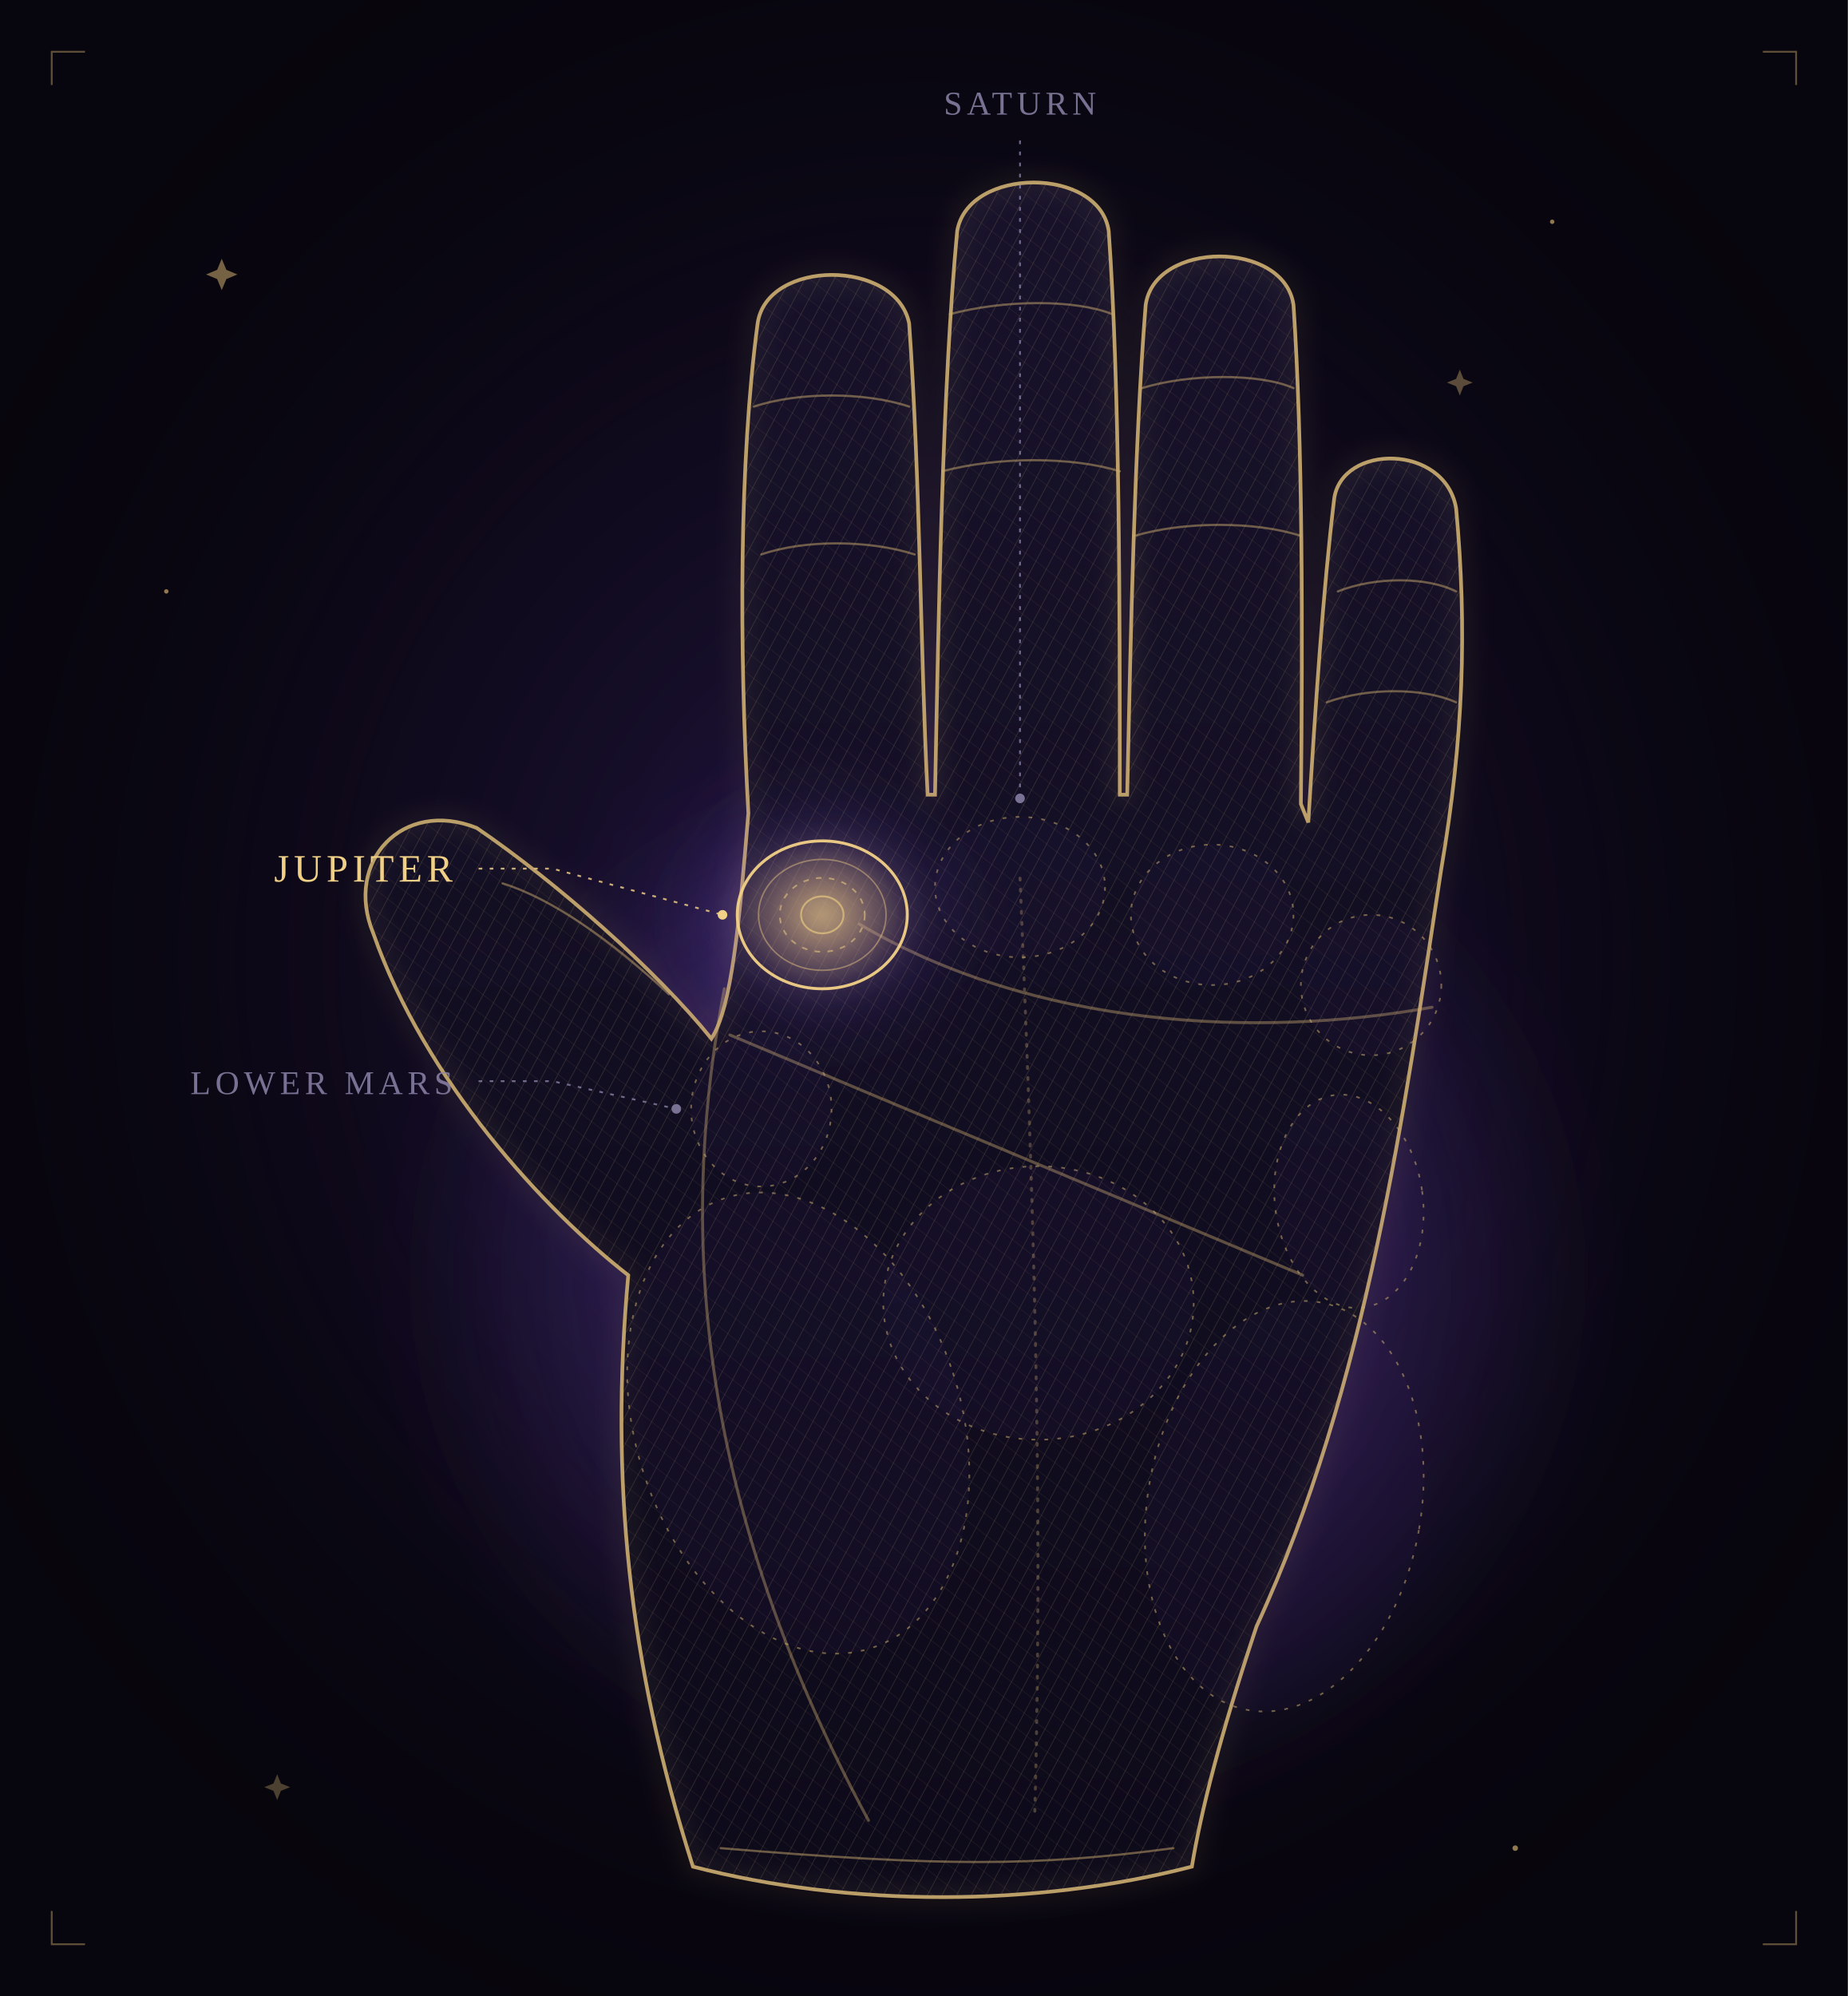
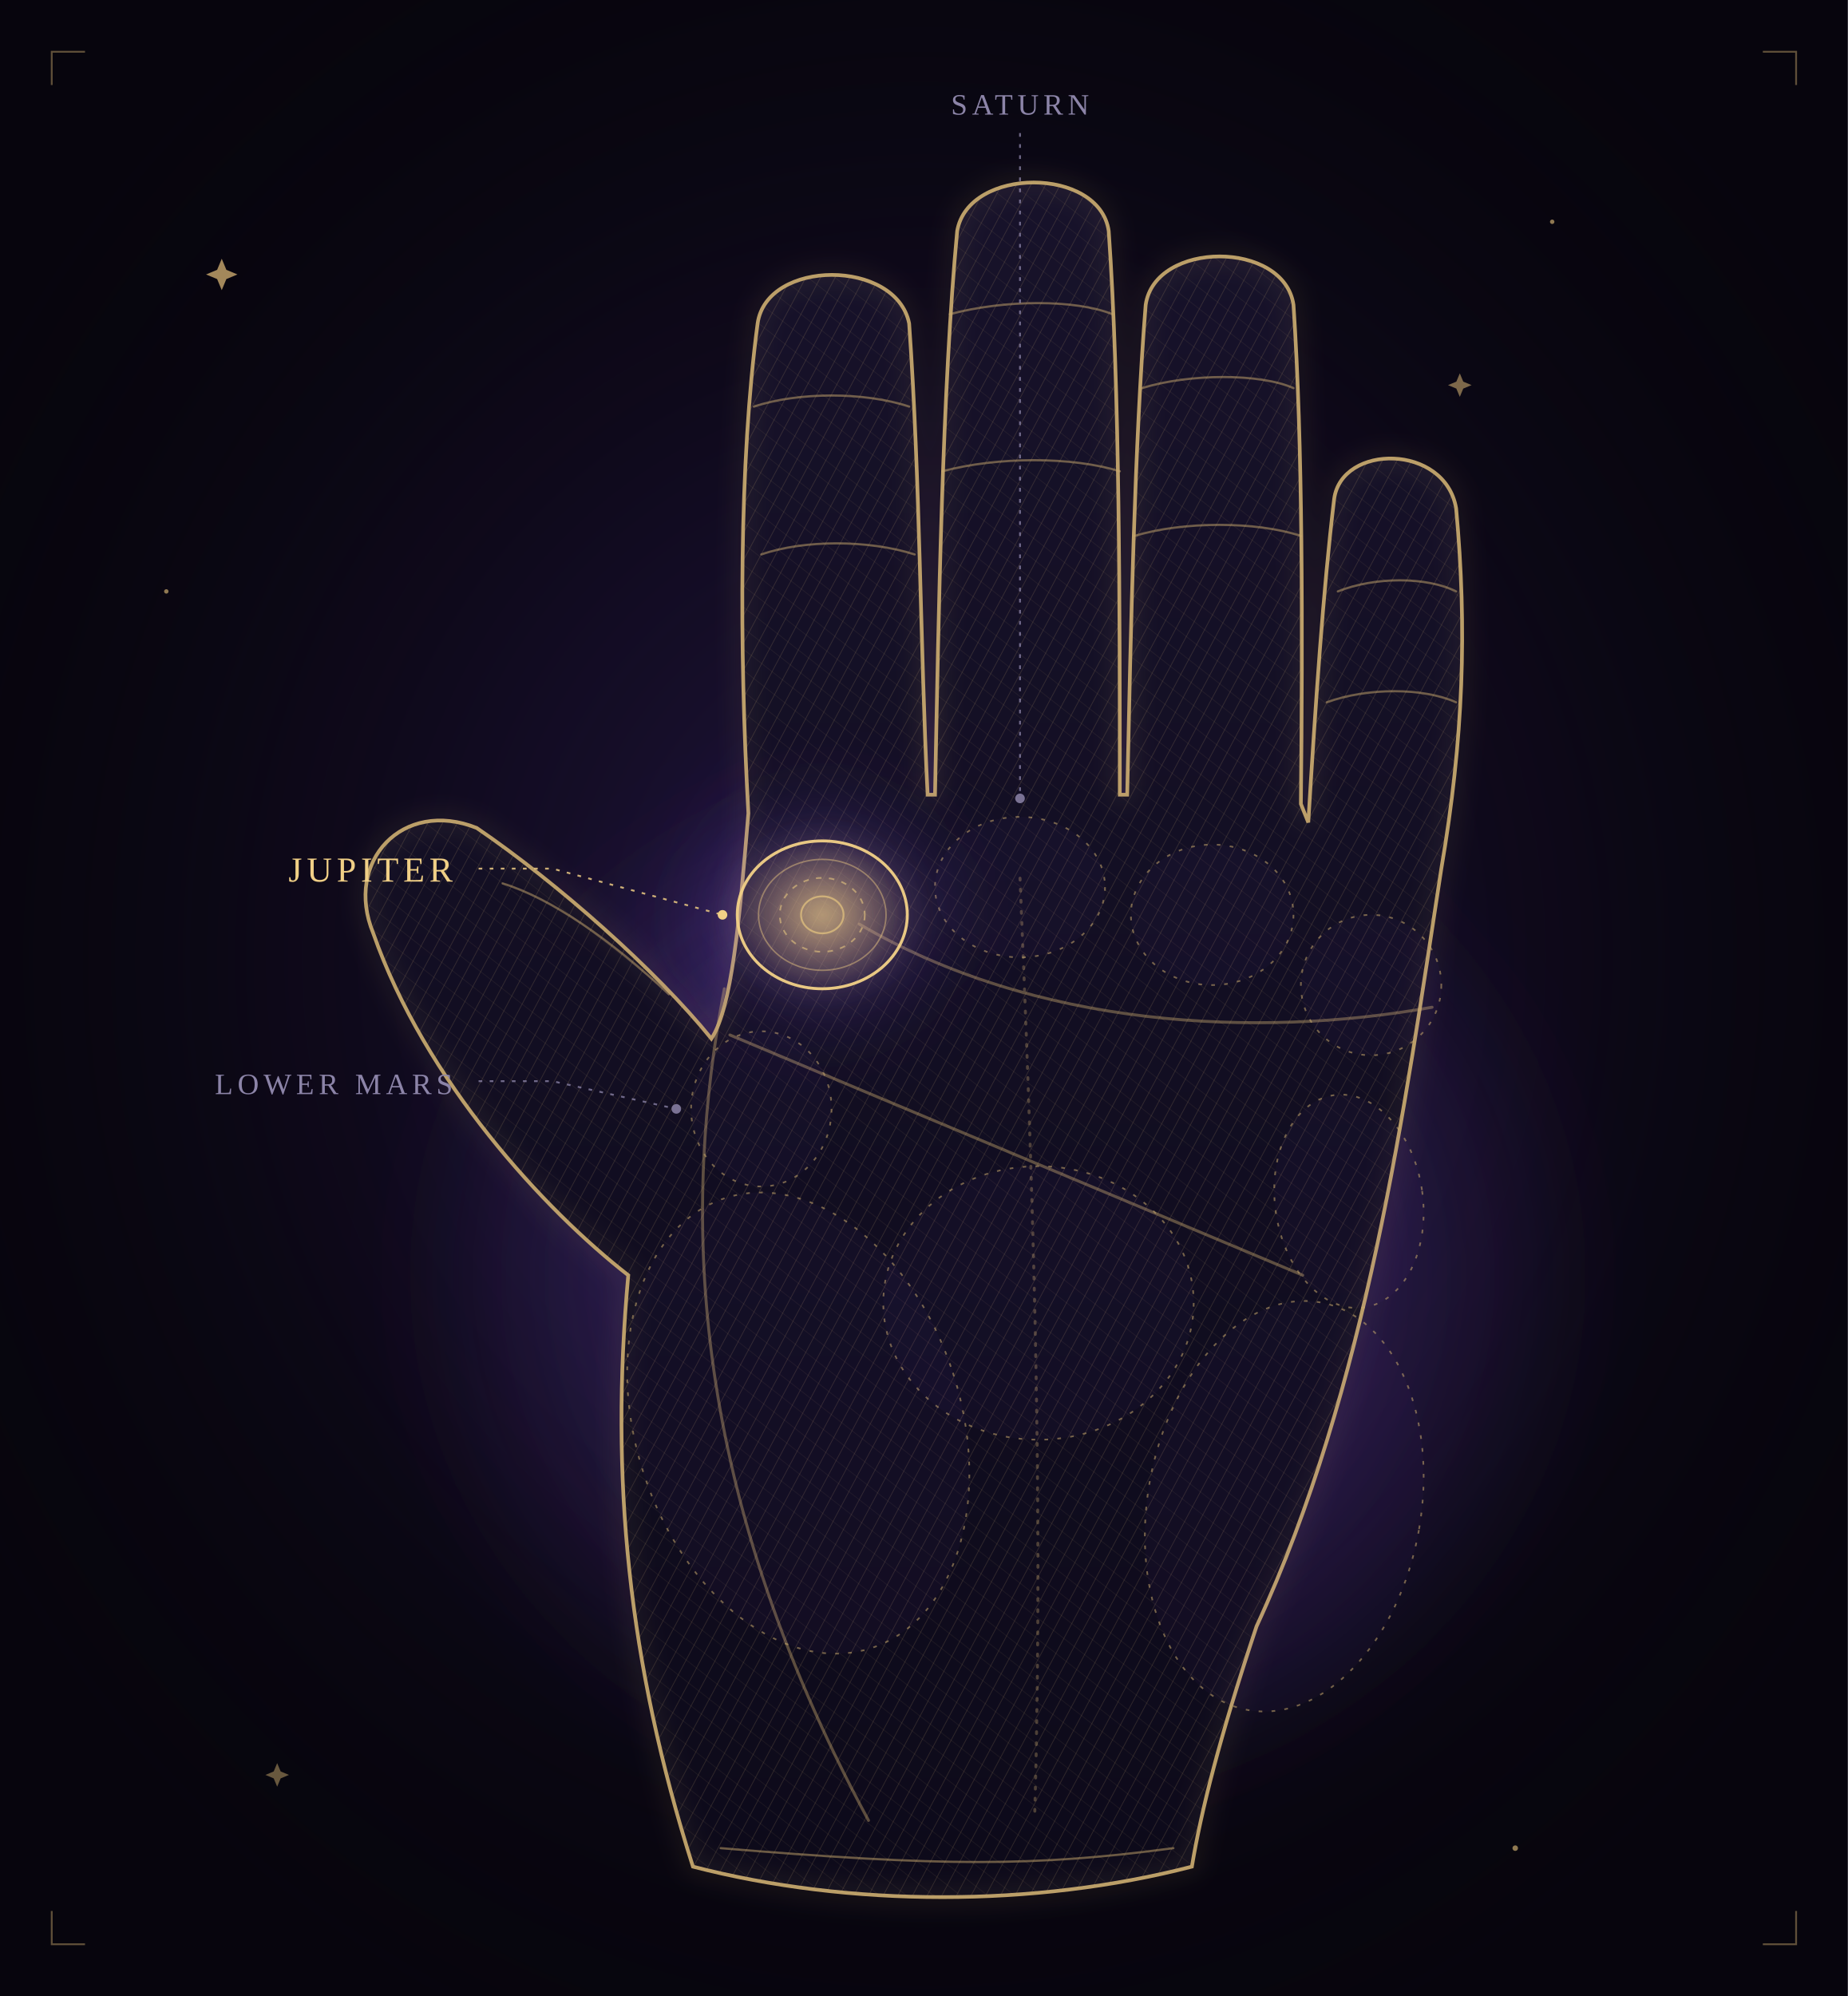
<svg xmlns="http://www.w3.org/2000/svg" viewBox="0 0 1000 1080" width="1000" height="1080" role="img" aria-labelledby="t">
  <defs>
    <radialGradient id="haze" cx="50%" cy="48%" r="60%">
      <stop offset="0%" stop-color="#3a2470" stop-opacity="0.55" />
      <stop offset="55%" stop-color="#1a1030" stop-opacity="0.35" />
      <stop offset="100%" stop-color="#07050d" stop-opacity="0" />
    </radialGradient>
    <linearGradient id="skin" x1="0" y1="0" x2="0" y2="1">
      <stop offset="0%" stop-color="#17122a" />
      <stop offset="100%" stop-color="#0d0a1a" />
    </linearGradient>
    <radialGradient id="mountGlow" cx="50%" cy="50%" r="50%">
      <stop offset="0%" stop-color="#e0c07e" stop-opacity="0.55" />
      <stop offset="60%" stop-color="#c9a96e" stop-opacity="0.18" />
      <stop offset="100%" stop-color="#c9a96e" stop-opacity="0" />
    </radialGradient>
    <radialGradient id="violetGlow" cx="50%" cy="50%" r="50%">
      <stop offset="0%" stop-color="#8a5cf0" stop-opacity="0.5" />
      <stop offset="100%" stop-color="#8a5cf0" stop-opacity="0" />
    </radialGradient>
    <filter id="blur" x="-50%" y="-50%" width="200%" height="200%">
      <feGaussianBlur stdDeviation="22" />
    </filter>
    <filter id="softBlur" x="-50%" y="-50%" width="200%" height="200%">
      <feGaussianBlur stdDeviation="6" />
    </filter>
+     <filter id="lineGlow" x="-20%" y="-20%" width="140%" height="140%">
+       <feGaussianBlur stdDeviation="5" />
+     </filter>
    <pattern id="hatch" width="7" height="7" patternUnits="userSpaceOnUse" patternTransform="rotate(28)">
      <line x1="0" y1="0" x2="0" y2="7" stroke="#c9a96e" stroke-width="0.5" opacity="0.28" />
    </pattern>
    <pattern id="hatch2" width="9" height="9" patternUnits="userSpaceOnUse" patternTransform="rotate(-52)">
      <line x1="0" y1="0" x2="0" y2="9" stroke="#c9a96e" stroke-width="0.4" opacity="0.16" />
+     </pattern>
+     <pattern id="grille" width="8" height="8" patternUnits="userSpaceOnUse">
+       <path d="M 0 4 H 8 M 4 0 V 8" stroke="#e0c07e" stroke-width="0.9" opacity="0.8" />
    </pattern>
    <clipPath id="hand">
      <path d="M 335 1010 C 300 900 290 800 300 690 C 255 655 190 585 162 505 C 146 466 178 432 218 448 C 262 478 315 525 345 562 C 356 545 360 500 365 440 C 360 350 360 250 370 175 C 375 140 445 140 452 175 C 458 260 458 350 462 430 C 466 430 466 430 466 430 C 468 330 470 210 478 125 C 484 90 555 90 560 125 C 566 210 566 330 566 430 C 570 430 570 430 570 430 C 572 340 574 240 580 165 C 585 130 655 130 660 165 C 665 240 665 340 664 435 C 668 445 668 445 668 445 C 672 380 676 320 682 270 C 686 240 742 240 748 275 C 754 340 752 400 740 470 C 720 600 700 750 640 880 C 620 940 610 980 605 1010 C 520 1032 420 1032 335 1010 Z" />
    </clipPath>
  </defs>
  <rect width="1000" height="1080" fill="#07050d" />
  <rect width="1000" height="1080" fill="url(#haze)" />
  <g stroke="#c9a96e" stroke-width="1" opacity="0.45" fill="none">
    <path d="M 28 46 V 28 H 46" />
    <path d="M 972 46 V 28 H 954" />
    <path d="M 28 1034 V 1052 H 46" />
    <path d="M 972 1034 V 1052 H 954" />
  </g>
-   <g fill="#c9a96e" opacity="0.7">
-     <path d="M 120 140 l 2.5 6 6 2.5 -6 2.5 -2.5 6 -2.5 -6 -6 -2.5 6 -2.5z" opacity="0.8" />
-     <path d="M 790 200 l 2 5 5 2 -5 2 -2 5 -2 -5 -5 -2 5 -2z" opacity="0.6" />
-     <path d="M 150 960 l 2 5 5 2 -5 2 -2 5 -2 -5 -5 -2 5 -2z" opacity="0.5" />
-     <circle cx="820" cy="1000" r="1.5" />
-     <circle cx="90" cy="320" r="1.2" />
-     <circle cx="840" cy="120" r="1.2" />
+   <g>
+     <path transform="translate(120 148) scale(1)" d="M 0 -8 l 2.5 6 6 2.5 -6 2.5 -2.5 6 -2.5 -6 -6 -2.5 6 -2.5z" fill="#c9a96e" opacity="0.8" />
+     <path transform="translate(790 208) scale(0.75)" d="M 0 -8 l 2.5 6 6 2.5 -6 2.5 -2.5 6 -2.5 -6 -6 -2.5 6 -2.5z" fill="#c9a96e" opacity="0.6" />
+     <path transform="translate(150 960) scale(0.75)" d="M 0 -8 l 2.5 6 6 2.5 -6 2.5 -2.5 6 -2.5 -6 -6 -2.5 6 -2.5z" fill="#c9a96e" opacity="0.5" />
+     <g fill="#c9a96e" opacity="0.7">
+       <circle cx="820" cy="1000" r="1.5" />
+       <circle cx="90" cy="320" r="1.2" />
+       <circle cx="840" cy="120" r="1.2" />
+     </g>
  </g>
-   <g transform="translate(40 0)">
-     <ellipse cx="500" cy="690" rx="330" ry="300" fill="url(#violetGlow)" filter="url(#blur)" opacity="0.9" />
-     <path d="M 335 1010 C 300 900 290 800 300 690 C 255 655 190 585 162 505 C 146 466 178 432 218 448 C 262 478 315 525 345 562 C 356 545 360 500 365 440 C 360 350 360 250 370 175 C 375 140 445 140 452 175 C 458 260 458 350 462 430 C 466 430 466 430 466 430 C 468 330 470 210 478 125 C 484 90 555 90 560 125 C 566 210 566 330 566 430 C 570 430 570 430 570 430 C 572 340 574 240 580 165 C 585 130 655 130 660 165 C 665 240 665 340 664 435 C 668 445 668 445 668 445 C 672 380 676 320 682 270 C 686 240 742 240 748 275 C 754 340 752 400 740 470 C 720 600 700 750 640 880 C 620 940 610 980 605 1010 C 520 1032 420 1032 335 1010 Z" fill="url(#skin)" />
-     <g clip-path="url(#hand)">
-       <rect width="1000" height="1080" fill="url(#hatch)" />
-       <rect width="1000" height="1080" fill="url(#hatch2)" />
-     </g>
-     <path d="M 335 1010 C 300 900 290 800 300 690 C 255 655 190 585 162 505 C 146 466 178 432 218 448 C 262 478 315 525 345 562 C 356 545 360 500 365 440 C 360 350 360 250 370 175 C 375 140 445 140 452 175 C 458 260 458 350 462 430 C 466 430 466 430 466 430 C 468 330 470 210 478 125 C 484 90 555 90 560 125 C 566 210 566 330 566 430 C 570 430 570 430 570 430 C 572 340 574 240 580 165 C 585 130 655 130 660 165 C 665 240 665 340 664 435 C 668 445 668 445 668 445 C 672 380 676 320 682 270 C 686 240 742 240 748 275 C 754 340 752 400 740 470 C 720 600 700 750 640 880 C 620 940 610 980 605 1010 C 520 1032 420 1032 335 1010 Z" fill="none" stroke="#c9a96e" stroke-width="2" opacity="0.92" />
-     <path d="M 335 1010 C 300 900 290 800 300 690 C 255 655 190 585 162 505 C 146 466 178 432 218 448 C 262 478 315 525 345 562 C 356 545 360 500 365 440 C 360 350 360 250 370 175 C 375 140 445 140 452 175 C 458 260 458 350 462 430 C 466 430 466 430 466 430 C 468 330 470 210 478 125 C 484 90 555 90 560 125 C 566 210 566 330 566 430 C 570 430 570 430 570 430 C 572 340 574 240 580 165 C 585 130 655 130 660 165 C 665 240 665 340 664 435 C 668 445 668 445 668 445 C 672 380 676 320 682 270 C 686 240 742 240 748 275 C 754 340 752 400 740 470 C 720 600 700 750 640 880 C 620 940 610 980 605 1010 C 520 1032 420 1032 335 1010 Z" fill="none" stroke="#e0c07e" stroke-width="6" opacity="0.12" filter="url(#softBlur)" />
-     <g fill="none" stroke="#c9a96e" stroke-width="1.2" opacity="0.5" stroke-linecap="round">
-       <path d="M 372 300 C 395 292 430 292 455 300" />
-       <path d="M 368 220 C 392 212 428 212 452 220" />
-       <path d="M 470 255 C 500 247 540 247 566 255" />
-       <path d="M 474 170 C 504 162 542 162 562 170" />
-       <path d="M 574 290 C 600 282 640 282 664 290" />
-       <path d="M 578 210 C 604 202 642 202 660 210" />
-       <path d="M 678 380 C 700 372 730 372 748 380" />
-       <path d="M 684 320 C 704 312 732 312 748 320" />
-       <path d="M 232 478 C 258 486 290 508 322 538" />
-       <path d="M 350 1000 C 470 1010 520 1010 595 1000" />
-     </g>
-     <g fill="none" stroke="#c9a96e" stroke-width="1.6" stroke-linecap="round" opacity="0.42">
-       <path d="M 352 535 C 330 650 330 800 430 985" />
-       <path d="M 735 545 C 640 562 520 556 425 500" />
-       <path d="M 355 560 C 450 600 570 650 665 690" />
-       <path d="M 520 980 C 525 800 518 620 512 475" stroke-dasharray="1 5" opacity="0.8" />
+   <g transform="translate(40 0) scale(1)">
+     <g class="hand">
+       <ellipse cx="500" cy="690" rx="330" ry="300" fill="url(#violetGlow)" filter="url(#blur)" opacity="0.9" />
+       <path d="M 335 1010 C 300 900 290 800 300 690 C 255 655 190 585 162 505 C 146 466 178 432 218 448 C 262 478 315 525 345 562 C 356 545 360 500 365 440 C 360 350 360 250 370 175 C 375 140 445 140 452 175 C 458 260 458 350 462 430 C 466 430 466 430 466 430 C 468 330 470 210 478 125 C 484 90 555 90 560 125 C 566 210 566 330 566 430 C 570 430 570 430 570 430 C 572 340 574 240 580 165 C 585 130 655 130 660 165 C 665 240 665 340 664 435 C 668 445 668 445 668 445 C 672 380 676 320 682 270 C 686 240 742 240 748 275 C 754 340 752 400 740 470 C 720 600 700 750 640 880 C 620 940 610 980 605 1010 C 520 1032 420 1032 335 1010 Z" fill="url(#skin)" />
+       <g clip-path="url(#hand)">
+         <rect width="1000" height="1080" fill="url(#hatch)" />
+         <rect width="1000" height="1080" fill="url(#hatch2)" />
+       </g>
+       <path d="M 335 1010 C 300 900 290 800 300 690 C 255 655 190 585 162 505 C 146 466 178 432 218 448 C 262 478 315 525 345 562 C 356 545 360 500 365 440 C 360 350 360 250 370 175 C 375 140 445 140 452 175 C 458 260 458 350 462 430 C 466 430 466 430 466 430 C 468 330 470 210 478 125 C 484 90 555 90 560 125 C 566 210 566 330 566 430 C 570 430 570 430 570 430 C 572 340 574 240 580 165 C 585 130 655 130 660 165 C 665 240 665 340 664 435 C 668 445 668 445 668 445 C 672 380 676 320 682 270 C 686 240 742 240 748 275 C 754 340 752 400 740 470 C 720 600 700 750 640 880 C 620 940 610 980 605 1010 C 520 1032 420 1032 335 1010 Z" fill="none" stroke="#c9a96e" stroke-width="2" opacity="0.92" />
+       <path d="M 335 1010 C 300 900 290 800 300 690 C 255 655 190 585 162 505 C 146 466 178 432 218 448 C 262 478 315 525 345 562 C 356 545 360 500 365 440 C 360 350 360 250 370 175 C 375 140 445 140 452 175 C 458 260 458 350 462 430 C 466 430 466 430 466 430 C 468 330 470 210 478 125 C 484 90 555 90 560 125 C 566 210 566 330 566 430 C 570 430 570 430 570 430 C 572 340 574 240 580 165 C 585 130 655 130 660 165 C 665 240 665 340 664 435 C 668 445 668 445 668 445 C 672 380 676 320 682 270 C 686 240 742 240 748 275 C 754 340 752 400 740 470 C 720 600 700 750 640 880 C 620 940 610 980 605 1010 C 520 1032 420 1032 335 1010 Z" fill="none" stroke="#e0c07e" stroke-width="6" opacity="0.12" filter="url(#softBlur)" />
+       <g fill="none" stroke="#c9a96e" stroke-width="1.2" opacity="0.5" stroke-linecap="round">
+         <path d="M 372 300 C 395 292 430 292 455 300" />
+         <path d="M 368 220 C 392 212 428 212 452 220" />
+         <path d="M 470 255 C 500 247 540 247 566 255" />
+         <path d="M 474 170 C 504 162 542 162 562 170" />
+         <path d="M 574 290 C 600 282 640 282 664 290" />
+         <path d="M 578 210 C 604 202 642 202 660 210" />
+         <path d="M 678 380 C 700 372 730 372 748 380" />
+         <path d="M 684 320 C 704 312 732 312 748 320" />
+         <path d="M 232 478 C 258 486 290 508 322 538" />
+         <path d="M 350 1000 C 470 1010 520 1010 595 1000" />
+       </g>
+       <g fill="none" stroke="#c9a96e" stroke-width="1.6" stroke-linecap="round" opacity="0.42">
+         <path d="M 352 535 C 330 650 330 800 430 985" />
+         <path d="M 735 545 C 640 562 520 556 425 500" />
+         <path d="M 355 560 C 450 600 570 650 665 690" />
+         <path d="M 520 980 C 525 800 518 620 512 475" stroke-dasharray="1 5" opacity="0.8" />
+       </g>
    </g>
    <g>
      <ellipse cx="512" cy="480" rx="46" ry="38" transform="rotate(0 512 480)" fill="rgba(122,72,201,0.06)" stroke="#c9a96e" stroke-width="0.9" stroke-dasharray="2 5" opacity="0.55" />
      <ellipse cx="616" cy="495" rx="44" ry="38" transform="rotate(0 616 495)" fill="rgba(122,72,201,0.06)" stroke="#c9a96e" stroke-width="0.9" stroke-dasharray="2 5" opacity="0.55" />
      <ellipse cx="702" cy="533" rx="38" ry="38" transform="rotate(0 702 533)" fill="rgba(122,72,201,0.06)" stroke="#c9a96e" stroke-width="0.9" stroke-dasharray="2 5" opacity="0.55" />
      <ellipse cx="690" cy="650" rx="40" ry="58" transform="rotate(-8 690 650)" fill="rgba(122,72,201,0.06)" stroke="#c9a96e" stroke-width="0.9" stroke-dasharray="2 5" opacity="0.55" />
      <ellipse cx="372" cy="600" rx="38" ry="42" transform="rotate(0 372 600)" fill="rgba(122,72,201,0.06)" stroke="#c9a96e" stroke-width="0.9" stroke-dasharray="2 5" opacity="0.55" />
      <ellipse cx="522" cy="705" rx="84" ry="74" transform="rotate(0 522 705)" fill="rgba(122,72,201,0.06)" stroke="#c9a96e" stroke-width="0.9" stroke-dasharray="2 5" opacity="0.55" />
      <ellipse cx="392" cy="770" rx="88" ry="128" transform="rotate(-18 392 770)" fill="rgba(122,72,201,0.06)" stroke="#c9a96e" stroke-width="0.9" stroke-dasharray="2 5" opacity="0.55" />
      <ellipse cx="655" cy="815" rx="74" ry="112" transform="rotate(10 655 815)" fill="rgba(122,72,201,0.06)" stroke="#c9a96e" stroke-width="0.9" stroke-dasharray="2 5" opacity="0.55" />
    </g>
    <g>
      <ellipse cx="405" cy="495" rx="78.2" ry="68" transform="rotate(0 405 495)" fill="url(#violetGlow)" filter="url(#blur)" opacity="0.9" />
      <ellipse cx="405" cy="495" rx="57.5" ry="50" transform="rotate(0 405 495)" fill="url(#mountGlow)" filter="url(#softBlur)" />
      <ellipse cx="405" cy="495" rx="46" ry="40" transform="rotate(0 405 495)" fill="url(#mountGlow)" opacity="0.9" />
      <ellipse cx="405" cy="495" rx="46" ry="40" transform="rotate(0 405 495)" fill="none" stroke="#e0c07e" stroke-width="0.70" opacity="0.35" stroke-dasharray="3 4" />
      <ellipse cx="405" cy="495" rx="34.5" ry="30" transform="rotate(0 405 495)" fill="none" stroke="#e0c07e" stroke-width="0.80" opacity="0.49" stroke-dasharray="" />
      <ellipse cx="405" cy="495" rx="23" ry="20" transform="rotate(0 405 495)" fill="none" stroke="#e0c07e" stroke-width="0.90" opacity="0.63" stroke-dasharray="3 4" />
      <ellipse cx="405" cy="495" rx="11.5" ry="10" transform="rotate(0 405 495)" fill="none" stroke="#e0c07e" stroke-width="1.00" opacity="0.76" stroke-dasharray="" />
      <ellipse cx="405" cy="495" rx="46" ry="40" transform="rotate(0 405 495)" fill="none" stroke="#f0cf86" stroke-width="1.6" opacity="0.95" />
    </g>
  </g>
-   <g transform="translate(40 0)">
+   <g>
    <g opacity="1">
-       <path d="M 219 470 L 259 470 L 351 495" fill="none" stroke="#e0c07e" stroke-width="1" stroke-dasharray="2 4" opacity="0.9" />
-       <circle cx="351" cy="495" r="2.6" fill="#f0cf86" />
-       <text x="205" y="477" text-anchor="end" font-family="Cinzel, 'Times New Roman', Georgia, serif" font-size="21" letter-spacing="2.5" fill="#f0cf86" style="text-transform:uppercase">
-         <tspan x="205" dy="0">JUPITER</tspan>
-       </text>
+       <path d="M 259 470 L 299 470 L 391 495" fill="none" stroke="#e0c07e" stroke-width="1" stroke-dasharray="2 4" opacity="0.9" />
+       <circle cx="391" cy="495" r="2.6" fill="#f0cf86" />
    </g>
+     <text x="245" y="477" text-anchor="end" font-family="Cinzel, 'Times New Roman', Georgia, serif" font-size="19" letter-spacing="2.5" fill="#f0cf86" opacity="1">
+       <tspan x="245" dy="0">JUPITER</tspan>
+     </text>
+   </g>
+   <g>
    <g opacity="0.85">
-       <path d="M 512 76 L 512 432" fill="none" stroke="#8c84a8" stroke-width="1" stroke-dasharray="2 4" opacity="0.9" />
-       <circle cx="512" cy="432" r="2.6" fill="#8c84a8" />
-       <text x="512" y="62" text-anchor="middle" font-family="Cinzel, 'Times New Roman', Georgia, serif" font-size="18" letter-spacing="2.5" fill="#8c84a8" style="text-transform:uppercase">
-         <tspan x="512" dy="0">SATURN</tspan>
-       </text>
+       <path d="M 552 72 L 552 432" fill="none" stroke="#8c84a8" stroke-width="1" stroke-dasharray="2 4" opacity="0.9" />
+       <circle cx="552" cy="432" r="2.6" fill="#8c84a8" />
    </g>
+     <text x="552" y="62" text-anchor="middle" font-family="Cinzel, 'Times New Roman', Georgia, serif" font-size="16" letter-spacing="2.5" fill="#8c84a8" opacity="1">
+       <tspan x="552" dy="0">SATURN</tspan>
+     </text>
+   </g>
+   <g>
    <g opacity="0.85">
-       <path d="M 219 585 L 259 585 L 326 600" fill="none" stroke="#8c84a8" stroke-width="1" stroke-dasharray="2 4" opacity="0.9" />
-       <circle cx="326" cy="600" r="2.6" fill="#8c84a8" />
-       <text x="205" y="592" text-anchor="end" font-family="Cinzel, 'Times New Roman', Georgia, serif" font-size="18" letter-spacing="2.5" fill="#8c84a8" style="text-transform:uppercase">
-         <tspan x="205" dy="0">LOWER MARS</tspan>
-       </text>
+       <path d="M 259 585 L 299 585 L 366 600" fill="none" stroke="#8c84a8" stroke-width="1" stroke-dasharray="2 4" opacity="0.9" />
+       <circle cx="366" cy="600" r="2.6" fill="#8c84a8" />
    </g>
+     <text x="245" y="592" text-anchor="end" font-family="Cinzel, 'Times New Roman', Georgia, serif" font-size="16" letter-spacing="2.5" fill="#8c84a8" opacity="1">
+       <tspan x="245" dy="0">LOWER MARS</tspan>
+     </text>
  </g>
</svg>
